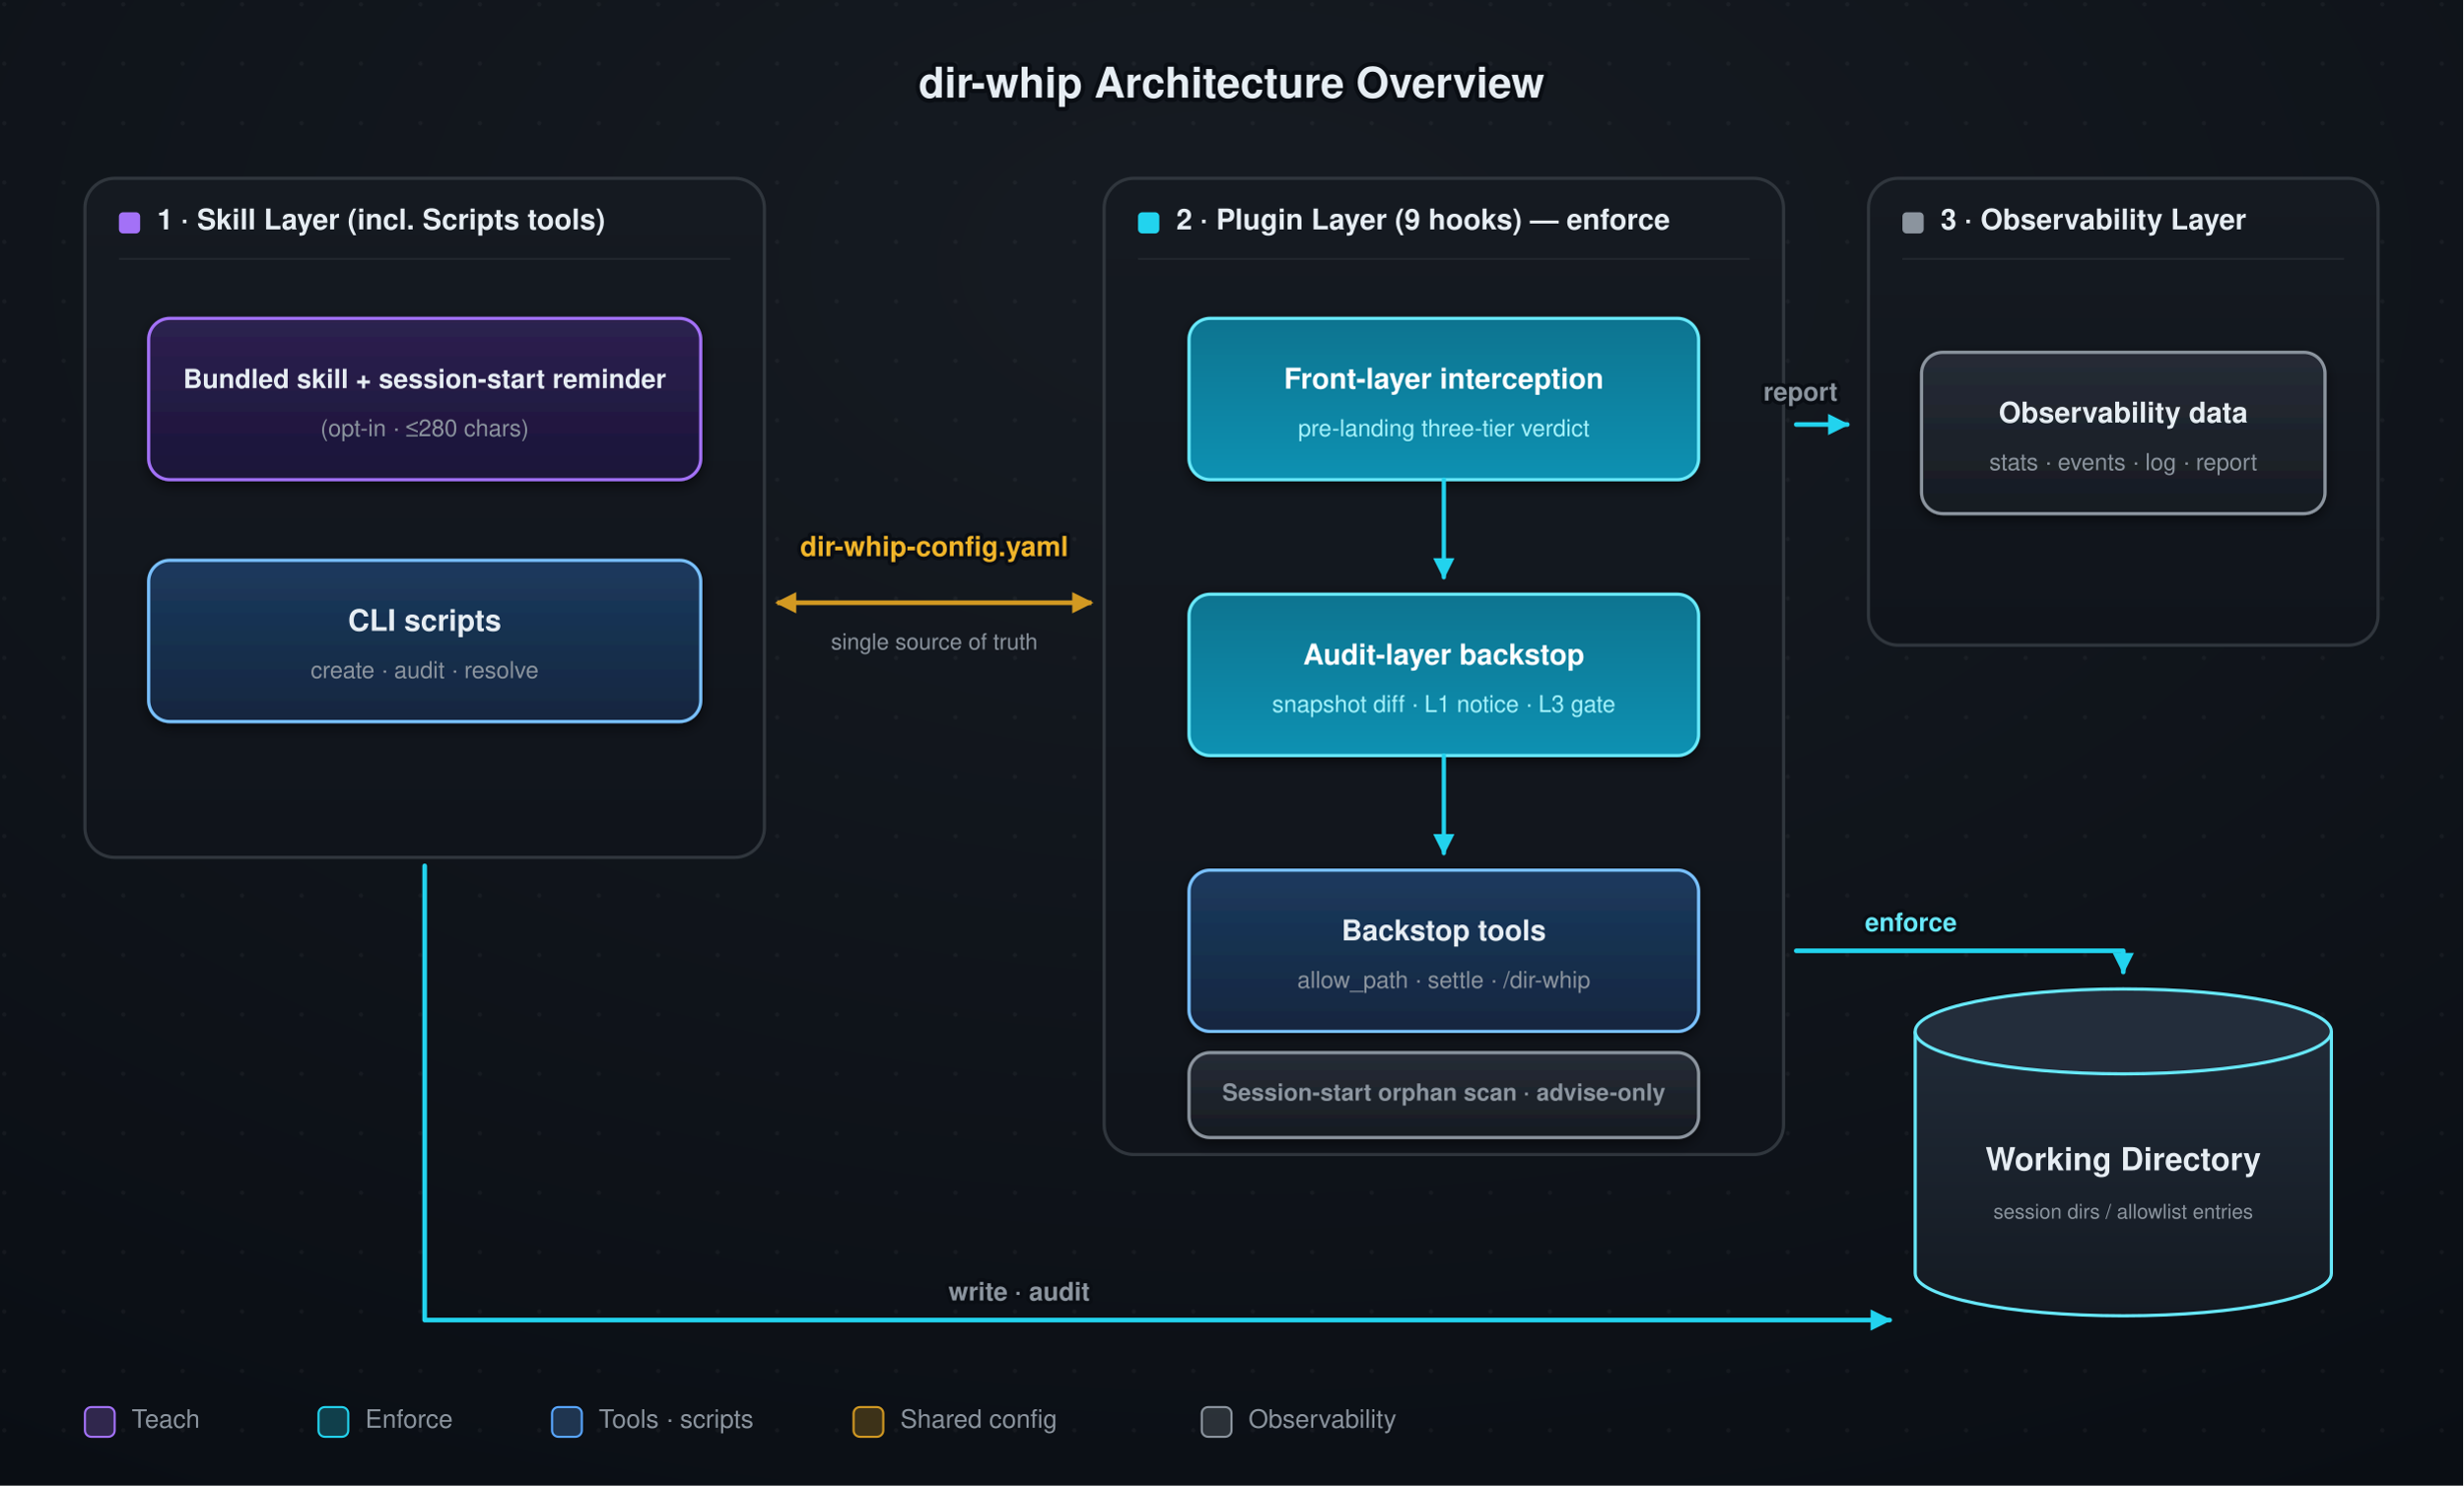
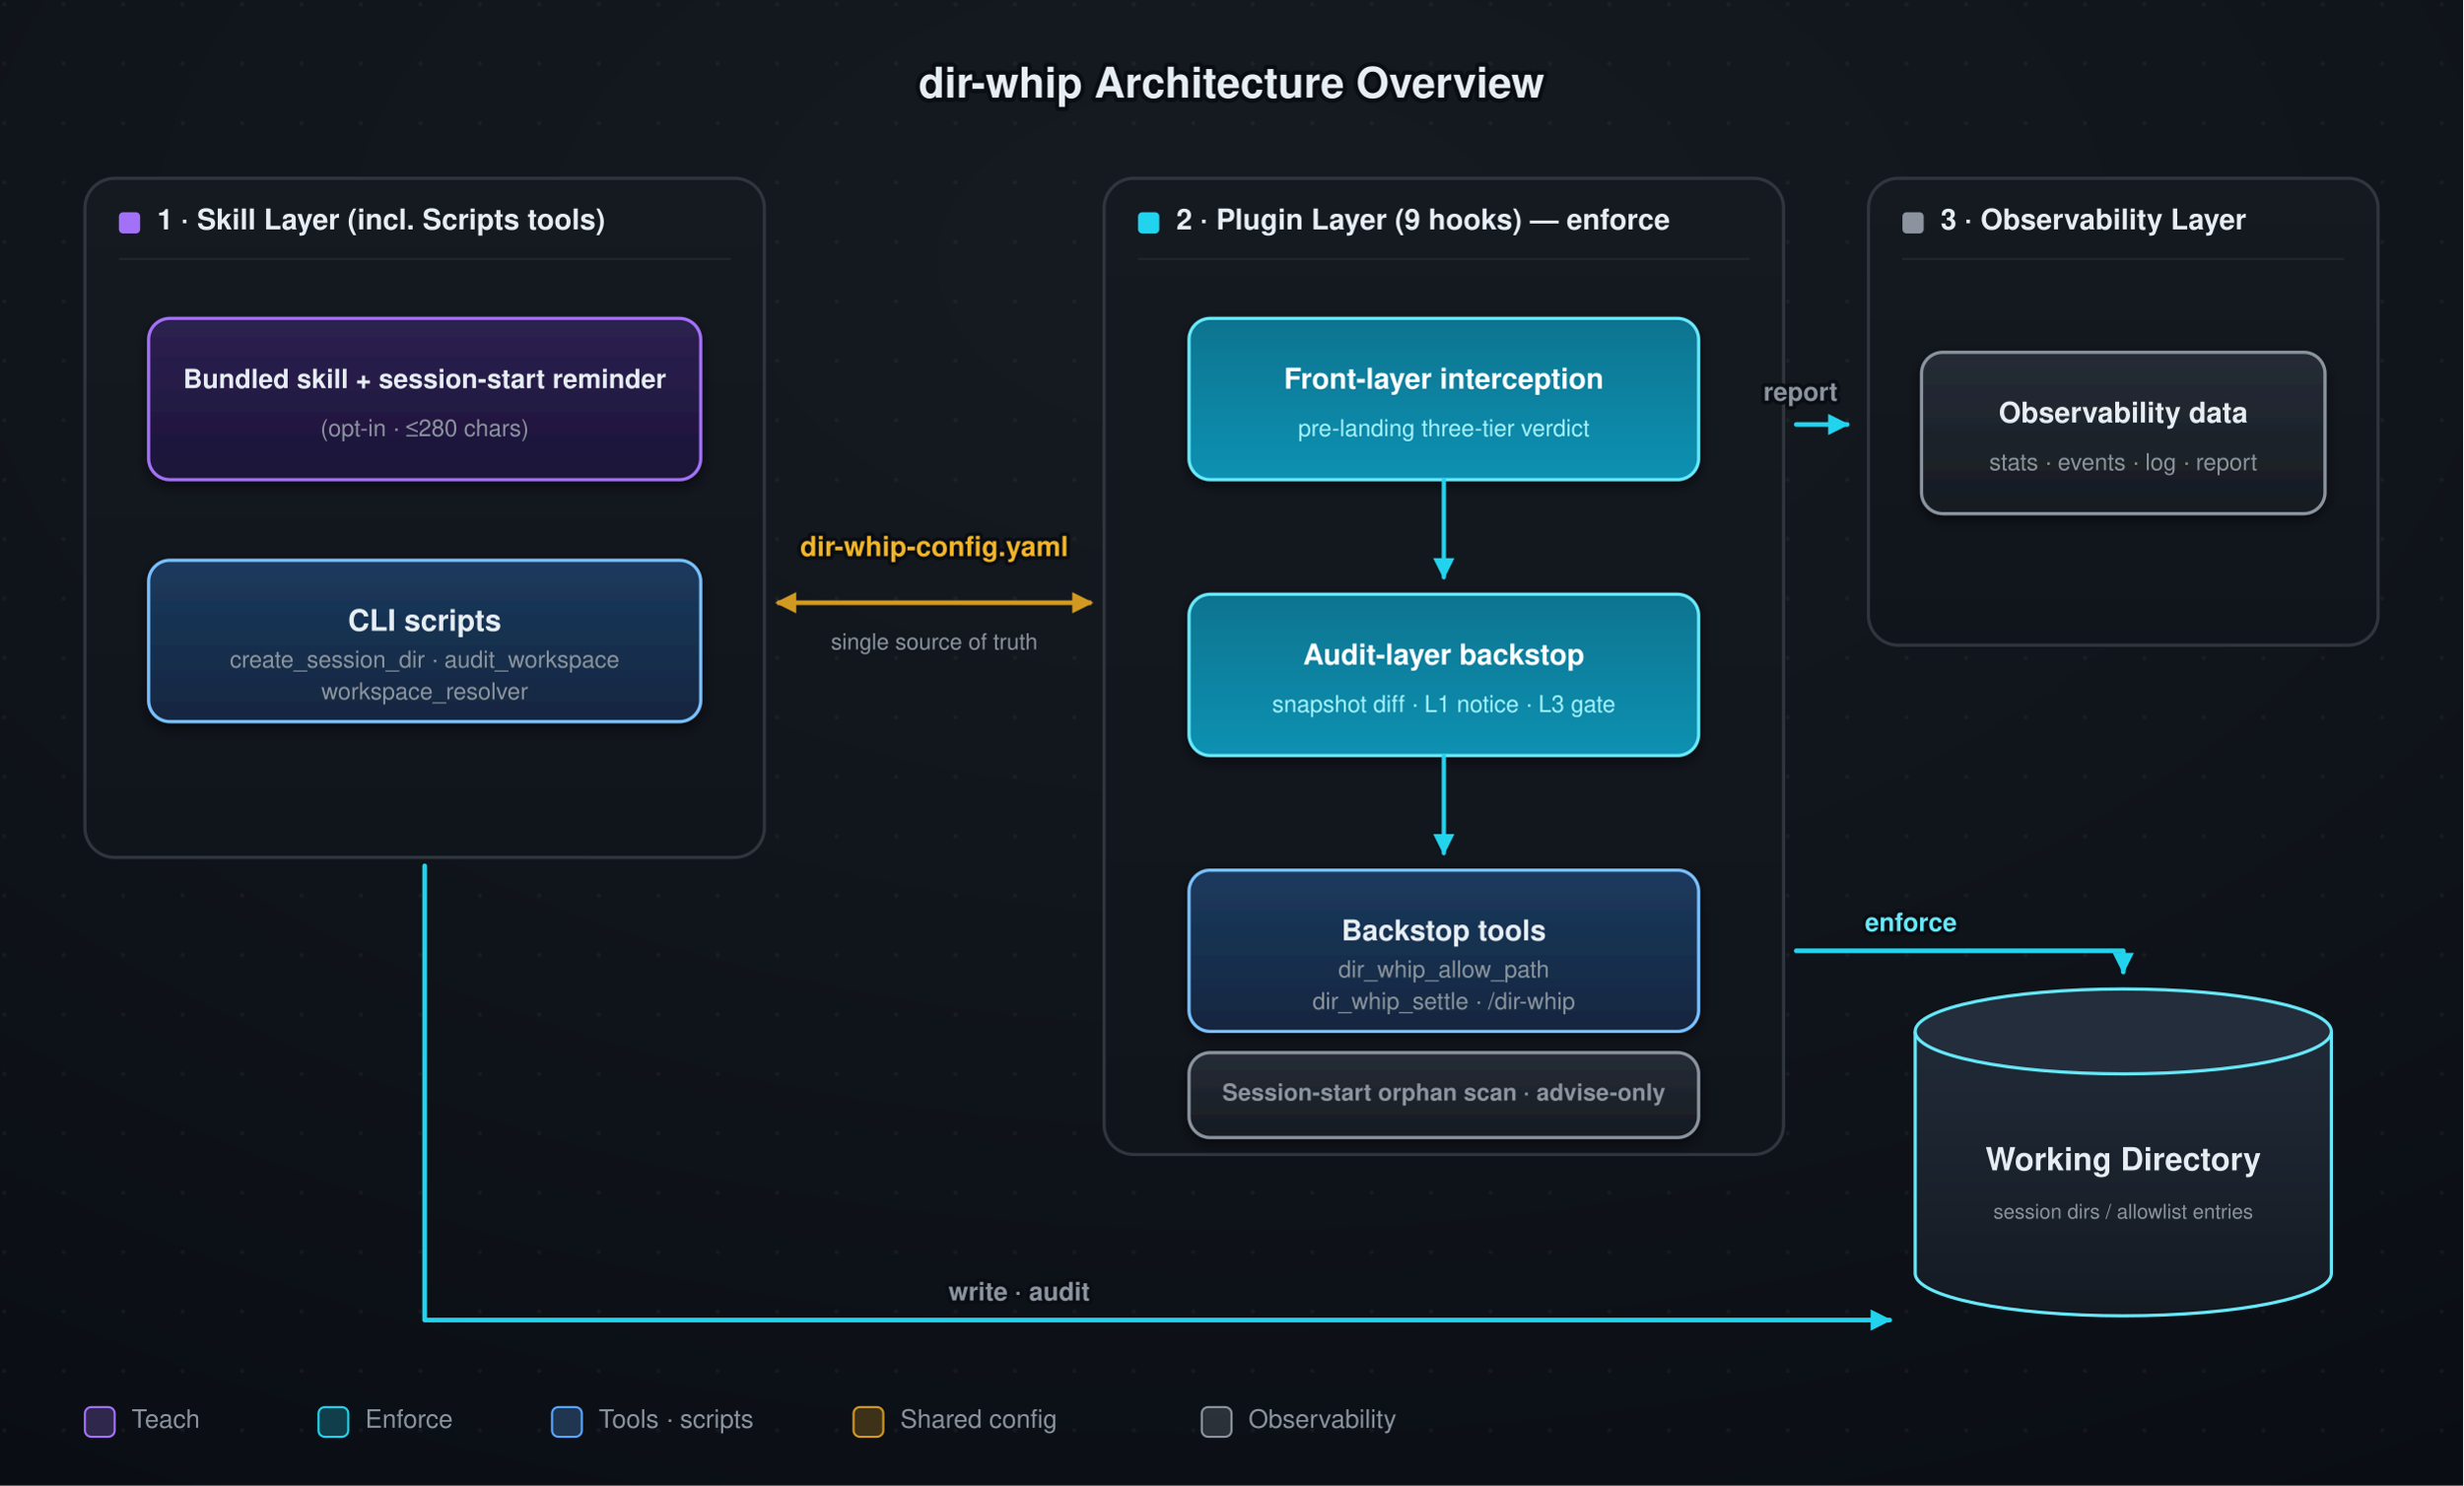
<svg xmlns="http://www.w3.org/2000/svg" width="1160" height="700" viewBox="0 0 1160 700" font-family="system-ui,'Segoe UI',Helvetica,Arial,sans-serif">
  <defs>
    <radialGradient id="bg" cx="50%" cy="18%" r="95%">
      <stop offset="0%" stop-color="#161b22" />
      <stop offset="100%" stop-color="#0a0e14" />
    </radialGradient>
    <linearGradient id="cyanGrad" x1="0" y1="0" x2="0" y2="1">
      <stop offset="0%" stop-color="#0e7490" />
      <stop offset="100%" stop-color="#0891b2" />
    </linearGradient>
    <linearGradient id="purpleGrad" x1="0" y1="0" x2="0" y2="1">
      <stop offset="0%" stop-color="#2d2150" />
      <stop offset="100%" stop-color="#1a1438" />
    </linearGradient>
    <linearGradient id="blueGrad" x1="0" y1="0" x2="0" y2="1">
      <stop offset="0%" stop-color="#1c3a5e" />
      <stop offset="100%" stop-color="#12263f" />
    </linearGradient>
    <linearGradient id="slateGrad" x1="0" y1="0" x2="0" y2="1">
      <stop offset="0%" stop-color="#262c36" />
      <stop offset="100%" stop-color="#161b22" />
    </linearGradient>
    <linearGradient id="panelGrad" x1="0" y1="0" x2="0" y2="1">
      <stop offset="0%" stop-color="#151a21" />
      <stop offset="100%" stop-color="#10141b" />
    </linearGradient>
    <linearGradient id="cylGrad" x1="0" y1="0" x2="0" y2="1">
      <stop offset="0%" stop-color="#202a37" />
      <stop offset="100%" stop-color="#141a22" />
    </linearGradient>
    <pattern id="dots" width="28" height="28" patternUnits="userSpaceOnUse">
      <circle cx="2" cy="2" r="1" fill="#ffffff" opacity="0.04" />
    </pattern>
    <filter id="glow" x="-60%" y="-60%" width="220%" height="220%">
      <feGaussianBlur stdDeviation="3" result="b" />
      <feMerge>
        <feMergeNode in="b" />
        <feMergeNode in="SourceGraphic" />
      </feMerge>
    </filter>
    <filter id="soft" x="-40%" y="-40%" width="180%" height="180%">
      <feDropShadow dx="0" dy="2" stdDeviation="3" flood-color="#000000" flood-opacity="0.55" />
    </filter>
    <marker id="ah-cyan" markerWidth="10" markerHeight="10" refX="9" refY="5" orient="auto" markerUnits="userSpaceOnUse">
      <path d="M0,0 L10,5 L0,10 z" fill="#22d3ee" />
    </marker>
    <marker id="ah-amber" markerWidth="10" markerHeight="10" refX="9" refY="5" orient="auto-start-reverse" markerUnits="userSpaceOnUse">
      <path d="M0,0 L10,5 L0,10 z" fill="#d29922" />
    </marker>
  </defs>
  <rect width="1160" height="700" fill="url(#bg)" />
  <rect width="1160" height="700" fill="url(#dots)" />
  <text x="580" y="46" text-anchor="middle" font-size="20" font-weight="800" fill="#e6edf3" paint-order="stroke" stroke="#0a0e14" stroke-width="4" stroke-linejoin="round">dir-whip Architecture Overview</text>
  <rect x="40" y="84" width="320" height="320" rx="14" fill="url(#panelGrad)" stroke="#30363d" stroke-width="1.5" />
  <rect x="56" y="100" width="10" height="10" rx="2" fill="#a371f7" />
  <text x="74" y="105" dominant-baseline="central" font-size="13.5" font-weight="700" fill="#e6edf3">1 · Skill Layer (incl. Scripts tools)</text>
  <line x1="56" y1="122" x2="344" y2="122" stroke="#21262d" stroke-width="1" />
  <rect x="70" y="150" width="260" height="76" rx="10" fill="url(#purpleGrad)" stroke="#a371f7" stroke-width="1.5" filter="url(#soft)" />
  <text x="200" y="180" text-anchor="middle" dominant-baseline="central" font-size="12.5" font-weight="700" fill="#e6edf3">Bundled skill + session-start reminder</text>
  <text x="200" y="203" text-anchor="middle" dominant-baseline="central" font-size="11" fill="#8b949e">(opt-in · ≤280 chars)</text>
  <rect x="70" y="264" width="260" height="76" rx="10" fill="url(#blueGrad)" stroke="#79c0ff" stroke-width="1.5" filter="url(#soft)" />
  <text x="200" y="294" text-anchor="middle" dominant-baseline="central" font-size="14" font-weight="700" fill="#e6edf3">CLI scripts</text>
-   <text x="200" y="317" text-anchor="middle" dominant-baseline="central" font-size="11" fill="#8b949e">create · audit · resolve</text>
+   <text x="200" y="312" text-anchor="middle" dominant-baseline="central" font-size="11" fill="#8b949e">create_session_dir · audit_workspace<tspan x="200" dy="15">workspace_resolver</tspan>
+   </text>
  <rect x="520" y="84" width="320" height="460" rx="14" fill="url(#panelGrad)" stroke="#30363d" stroke-width="1.5" />
  <rect x="536" y="100" width="10" height="10" rx="2" fill="#22d3ee" />
  <text x="554" y="105" dominant-baseline="central" font-size="13.5" font-weight="700" fill="#e6edf3">2 · Plugin Layer (9 hooks) — enforce</text>
  <line x1="536" y1="122" x2="824" y2="122" stroke="#21262d" stroke-width="1" />
  <rect x="560" y="150" width="240" height="76" rx="10" fill="url(#cyanGrad)" stroke="#67e8f9" stroke-width="1.5" filter="url(#soft)" />
  <text x="680" y="180" text-anchor="middle" dominant-baseline="central" font-size="13.5" font-weight="700" fill="#ffffff">Front-layer interception</text>
  <text x="680" y="203" text-anchor="middle" dominant-baseline="central" font-size="11" fill="#a5f3fc">pre-landing three-tier verdict</text>
  <rect x="560" y="280" width="240" height="76" rx="10" fill="url(#cyanGrad)" stroke="#67e8f9" stroke-width="1.5" filter="url(#soft)" />
  <text x="680" y="310" text-anchor="middle" dominant-baseline="central" font-size="13.5" font-weight="700" fill="#ffffff">Audit-layer backstop</text>
  <text x="680" y="333" text-anchor="middle" dominant-baseline="central" font-size="11" fill="#a5f3fc">snapshot diff · L1 notice · L3 gate</text>
  <rect x="560" y="410" width="240" height="76" rx="10" fill="url(#blueGrad)" stroke="#79c0ff" stroke-width="1.5" filter="url(#soft)" />
  <text x="680" y="440" text-anchor="middle" dominant-baseline="central" font-size="13.5" font-weight="700" fill="#e6edf3">Backstop tools</text>
-   <text x="680" y="463" text-anchor="middle" dominant-baseline="central" font-size="11" fill="#8b949e">allow_path · settle · /dir-whip</text>
+   <text x="680" y="458" text-anchor="middle" dominant-baseline="central" font-size="11" fill="#8b949e">dir_whip_allow_path<tspan x="680" dy="15">dir_whip_settle · /dir-whip</tspan>
+   </text>
  <rect x="560" y="496" width="240" height="40" rx="10" fill="url(#slateGrad)" stroke="#8b949e" stroke-width="1.5" filter="url(#soft)" />
  <text x="680" y="516" text-anchor="middle" dominant-baseline="central" font-size="11" font-weight="700" fill="#8b949e">Session-start orphan scan · advise-only</text>
  <g fill="none" stroke="#22d3ee" stroke-width="2" stroke-linecap="round">
    <path d="M680,226 L680,272" marker-end="url(#ah-cyan)" />
    <path d="M680,356 L680,402" marker-end="url(#ah-cyan)" />
  </g>
  <path d="M366,284 L514,284" fill="none" stroke="#d29922" stroke-width="2.2" marker-start="url(#ah-amber)" marker-end="url(#ah-amber)" />
  <text x="440" y="262" text-anchor="middle" font-size="13" font-weight="700" fill="#f0b429" paint-order="stroke" stroke="#0a0e14" stroke-width="3.5" stroke-linejoin="round">dir-whip-config.yaml</text>
  <text x="440" y="306" text-anchor="middle" font-size="10.5" fill="#8b949e">single source of truth</text>
  <rect x="880" y="84" width="240" height="220" rx="14" fill="url(#panelGrad)" stroke="#30363d" stroke-width="1.5" />
  <rect x="896" y="100" width="10" height="10" rx="2" fill="#8b949e" />
  <text x="914" y="105" dominant-baseline="central" font-size="13.5" font-weight="700" fill="#e6edf3">3 · Observability Layer</text>
  <line x1="896" y1="122" x2="1104" y2="122" stroke="#21262d" stroke-width="1" />
  <rect x="905" y="166" width="190" height="76" rx="10" fill="url(#slateGrad)" stroke="#8b949e" stroke-width="1.5" filter="url(#soft)" />
  <text x="1000" y="196" text-anchor="middle" dominant-baseline="central" font-size="13.5" font-weight="700" fill="#e6edf3">Observability data</text>
  <text x="1000" y="219" text-anchor="middle" dominant-baseline="central" font-size="11" fill="#8b949e">stats · events · log · report</text>
  <path d="M902,486 V600 A98,20 0 0 0 1098,600 V486" fill="url(#cylGrad)" stroke="#67e8f9" stroke-width="1.5" />
  <ellipse cx="1000" cy="486" rx="98" ry="20" fill="#232d3b" stroke="#67e8f9" stroke-width="1.5" />
  <text x="1000" y="548" text-anchor="middle" dominant-baseline="central" font-size="15" font-weight="700" fill="#e6edf3">Working Directory</text>
  <text x="1000" y="572" text-anchor="middle" dominant-baseline="central" font-size="9.5" fill="#8b949e">session dirs / allowlist entries</text>
  <g fill="none" stroke-width="2.2" stroke-linecap="round" stroke-linejoin="round">
    <path d="M846,200 L870,200" stroke="#22d3ee" marker-end="url(#ah-cyan)" />
    <path d="M846,448 L1000,448 L1000,458" stroke="#22d3ee" marker-end="url(#ah-cyan)" />
    <path d="M200,408 L200,622 L890,622" stroke="#22d3ee" marker-end="url(#ah-cyan)" />
  </g>
  <g font-size="12" font-weight="600" dominant-baseline="central" paint-order="stroke" stroke="#0a0e14" stroke-width="3.5" stroke-linejoin="round">
    <text x="848" y="186" text-anchor="middle" fill="#8b949e">report</text>
    <text x="900" y="436" text-anchor="middle" fill="#67e8f9">enforce</text>
    <text x="480" y="610" text-anchor="middle" fill="#8b949e">write · audit</text>
  </g>
  <g font-size="12" fill="#8b949e" dominant-baseline="central">
    <rect x="40" y="663" width="14" height="14" rx="3" fill="#a371f7" fill-opacity="0.25" stroke="#a371f7" />
    <text x="62" y="670">Teach</text>
    <rect x="150" y="663" width="14" height="14" rx="3" fill="#22d3ee" fill-opacity="0.25" stroke="#22d3ee" />
    <text x="172" y="670">Enforce</text>
    <rect x="260" y="663" width="14" height="14" rx="3" fill="#58a6ff" fill-opacity="0.25" stroke="#58a6ff" />
    <text x="282" y="670">Tools · scripts</text>
    <rect x="402" y="663" width="14" height="14" rx="3" fill="#d29922" fill-opacity="0.25" stroke="#d29922" />
    <text x="424" y="670">Shared config</text>
    <rect x="566" y="663" width="14" height="14" rx="3" fill="#8b949e" fill-opacity="0.25" stroke="#8b949e" />
    <text x="588" y="670">Observability</text>
  </g>
</svg>
